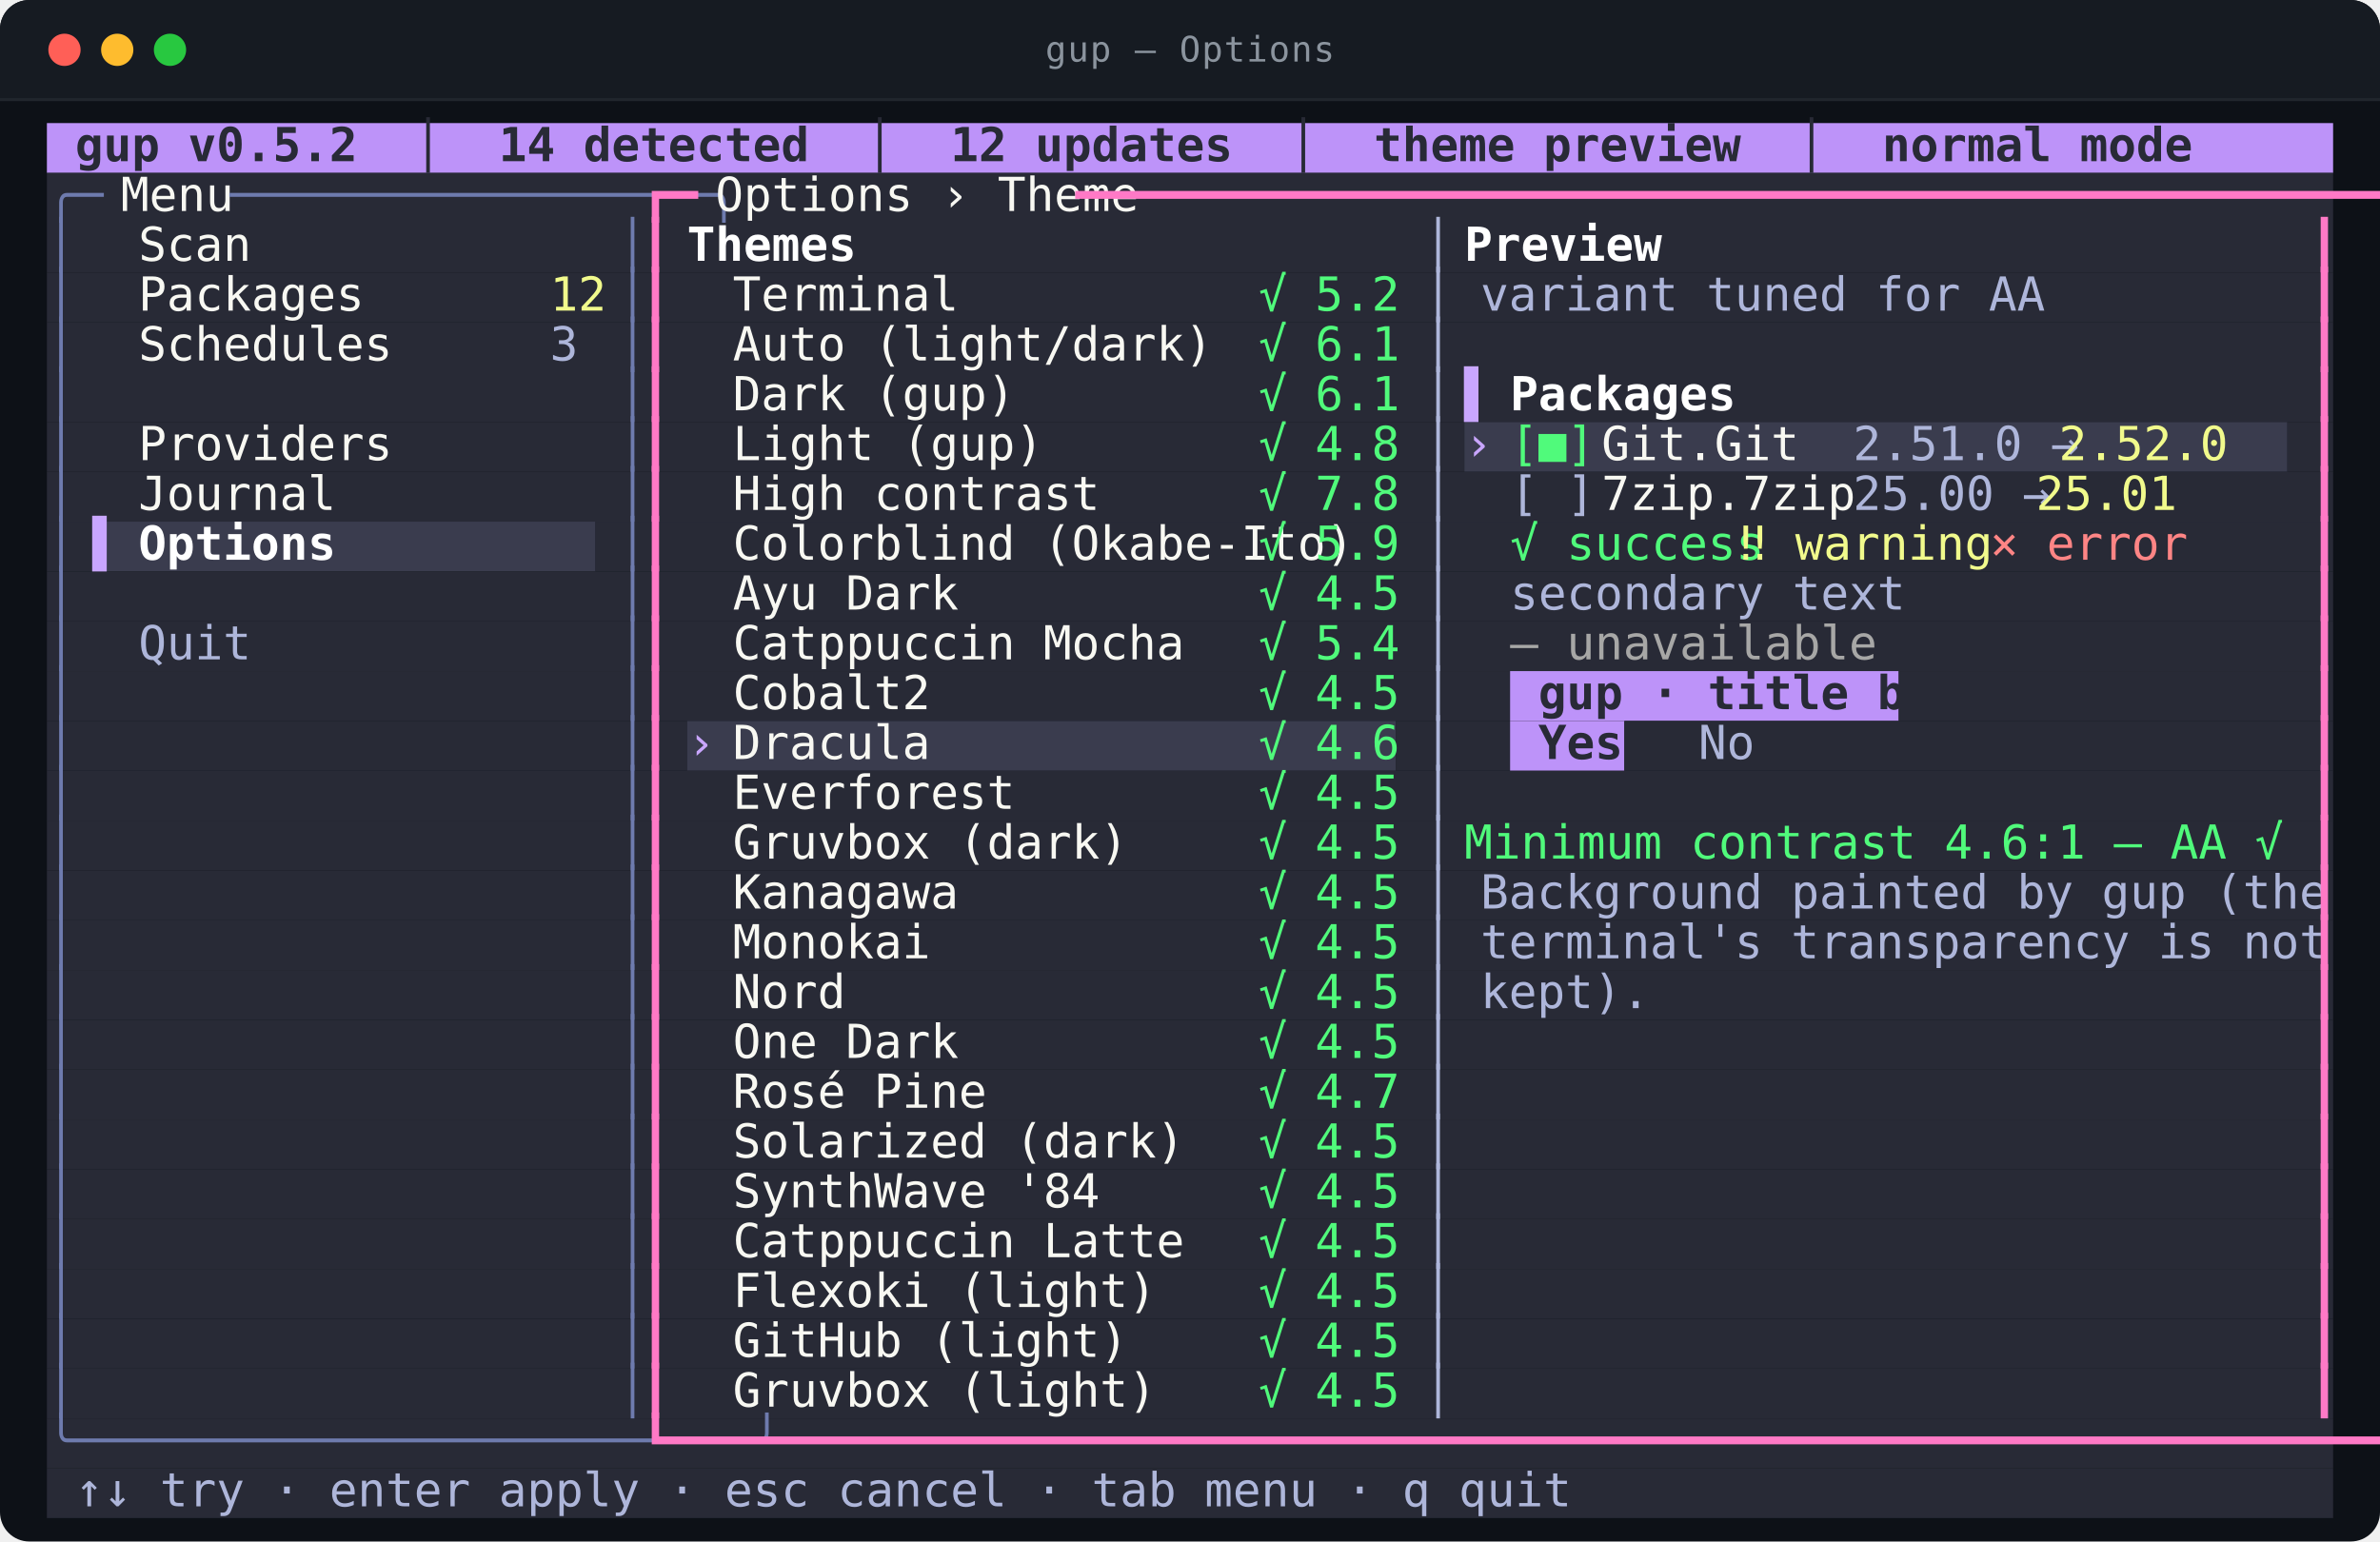
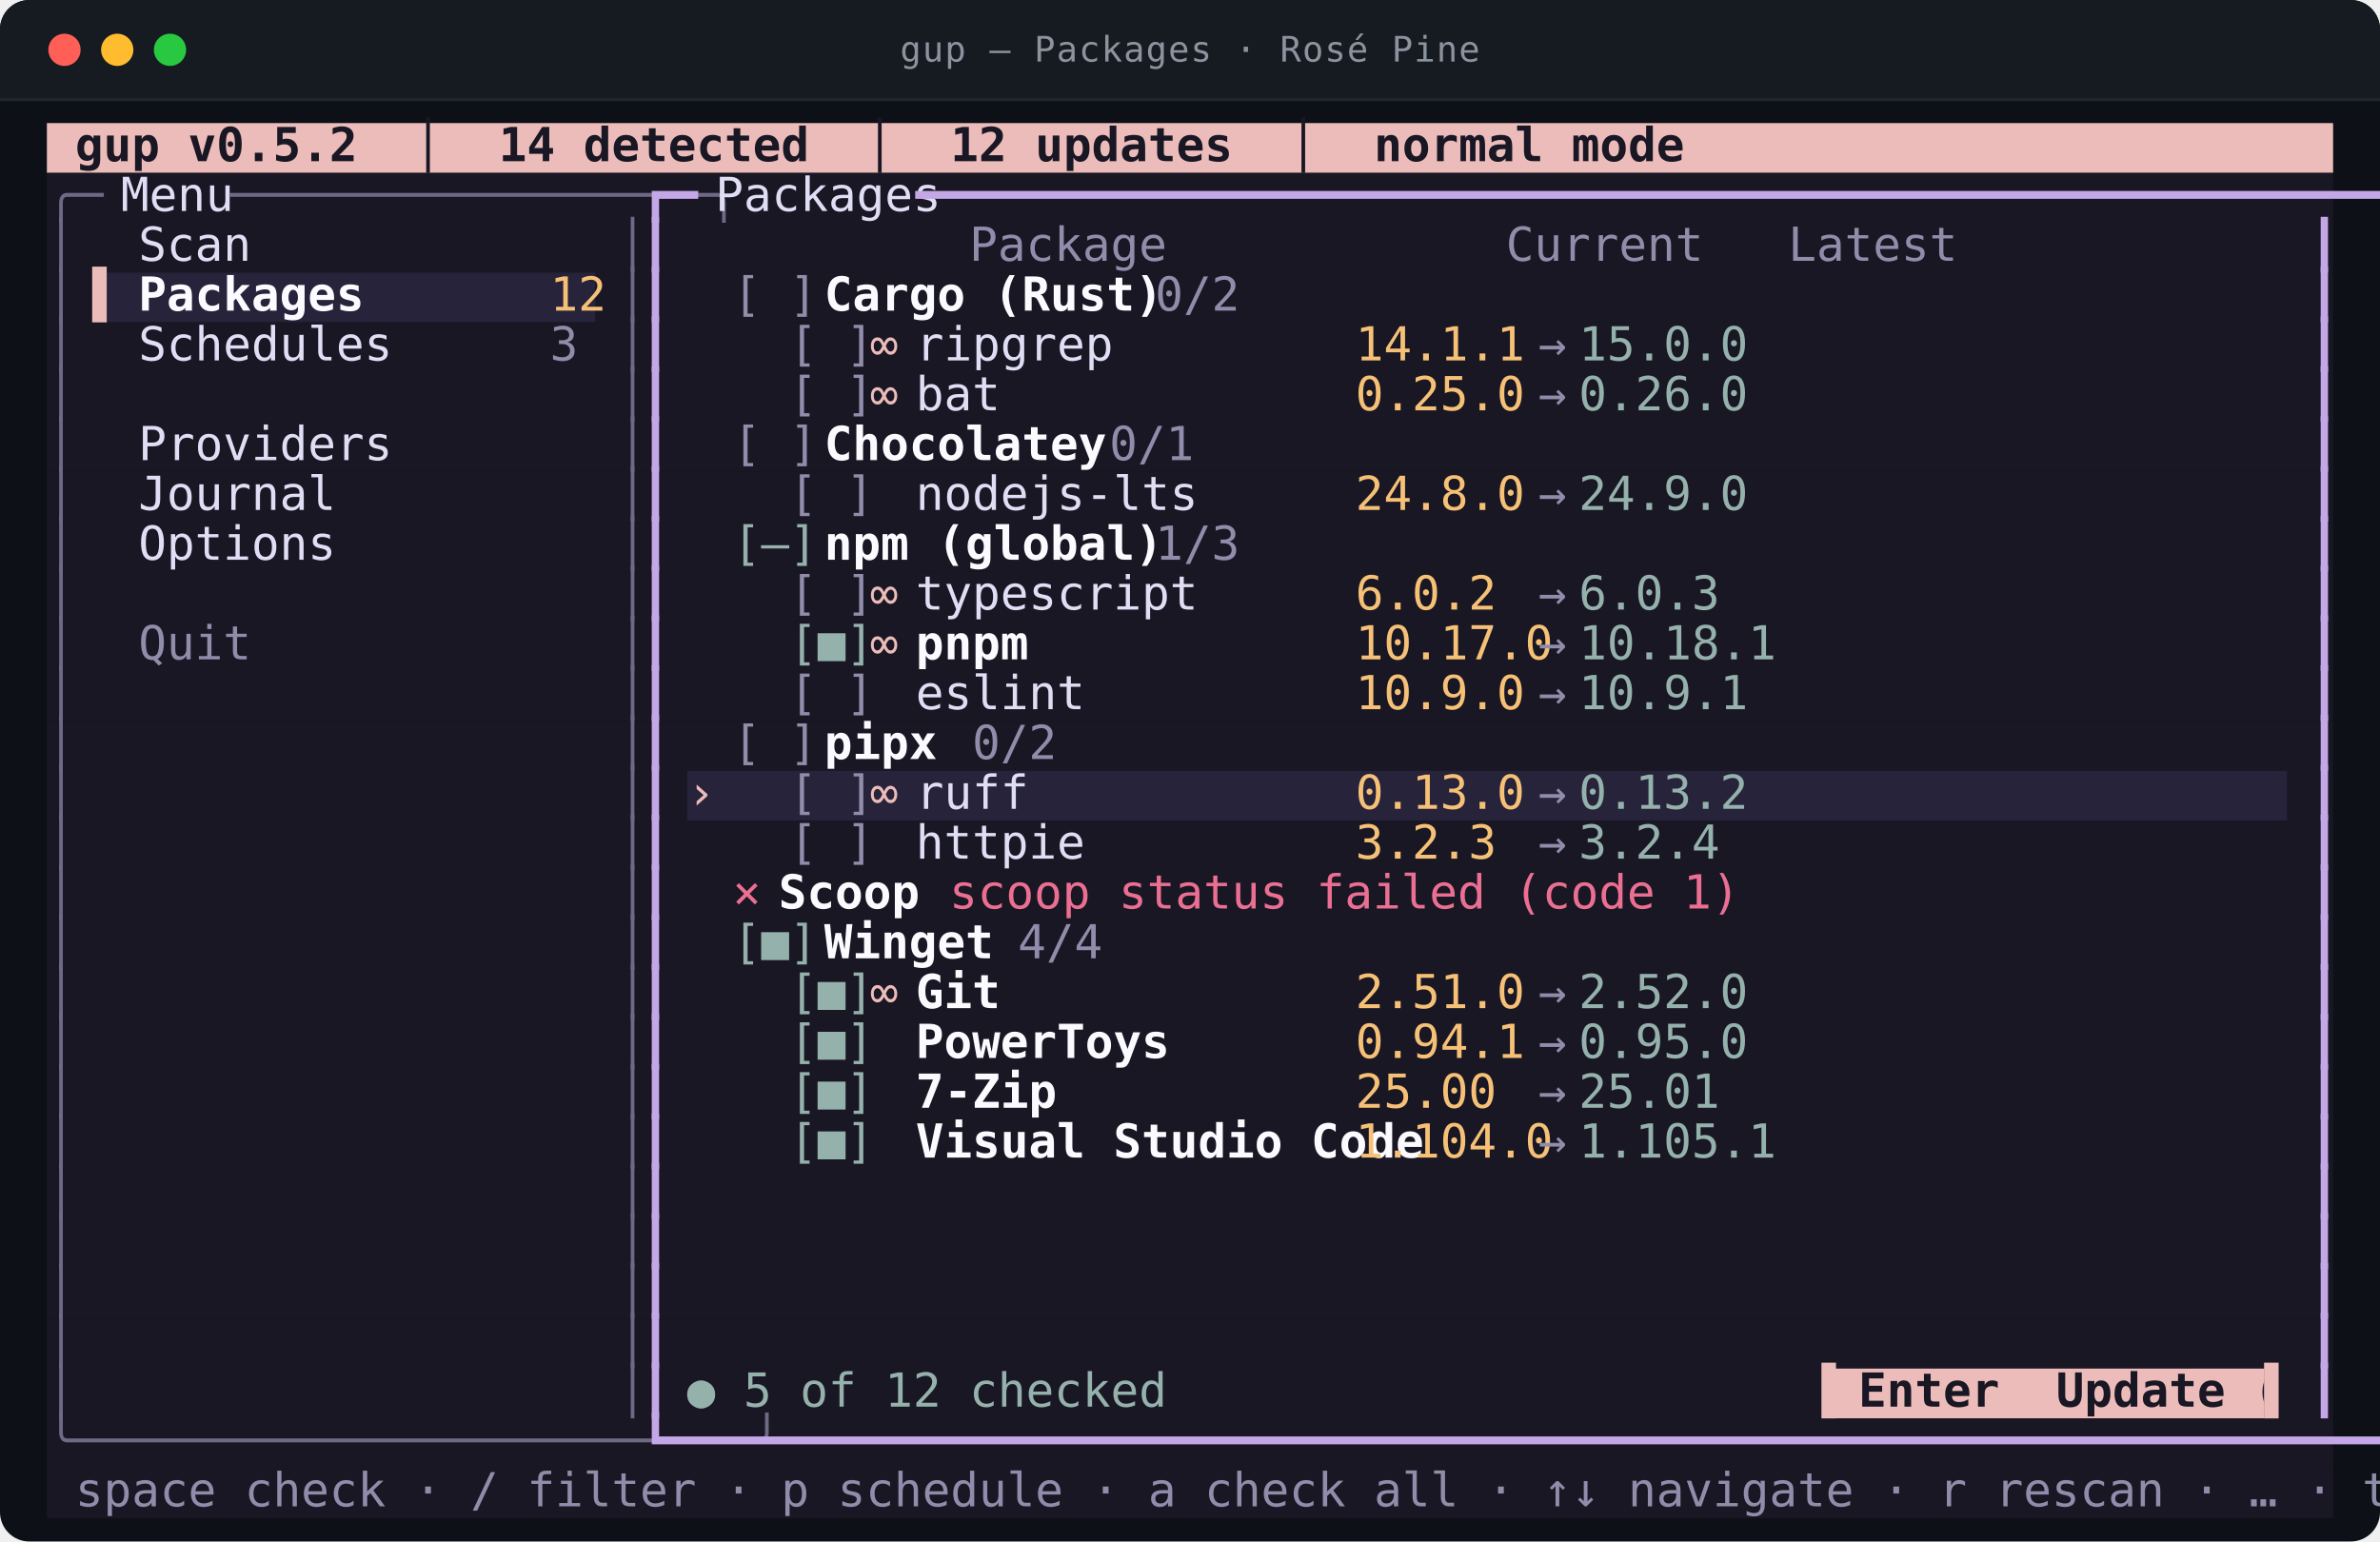
<svg xmlns="http://www.w3.org/2000/svg" viewBox="0 0 812.0 526.0" width="812.0" height="526.0" role="img" aria-labelledby="t d">
  <style>
text{font-family:ui-monospace,SFMono-Regular,"SF Mono",Menlo,Consolas,"DejaVu Sans Mono",monospace;font-size:16px}
.t{font-size:12px;letter-spacing:.4px;fill:#8b949e}
.b{font-weight:700}
.i{font-style:italic}
.u{text-decoration:underline}
.s{text-decoration:line-through}
.us{text-decoration:underline line-through}
.d{opacity:0.62}
- .c0{fill:#bd93f9}
- .c1{fill:#282a36}
- .c2{fill:#3a3c4e}
- .c3{fill:#6e7bae}
- .c4{fill:#f8f8f2}
- .c5{fill:#ff79c6}
- .c6{fill:#ffffff}
- .c7{fill:#aeb6da}
- .c8{fill:#f1fa8c}
- .c9{fill:#50fa7b}
- .c10{fill:#c9a6ff}
- .c11{fill:#ff8585}
- .c12{fill:#a7a7a6}
+ .c0{fill:#ebbcba}
+ .c1{fill:#191724}
+ .c2{fill:#26233a}
+ .c3{fill:#6e6a86}
+ .c4{fill:#e0def4}
+ .c5{fill:#c4a7e7}
+ .c6{fill:#908caa}
+ .c7{fill:#fbfbff}
+ .c8{fill:#f6c177}
+ .c9{fill:#95b1ac}
+ .c10{fill:#eb6f92}
</style>
  <rect y="0.0" width="812.0" height="526.0" rx="10.0" fill="#0d1117" />
  <rect y="0.0" width="812.0" height="34.0" rx="10.0" fill="#161b22" />
  <rect y="24.0" width="812.0" height="10.0" fill="#161b22" />
  <line x1="0.0" y1="34.0" x2="812.0" y2="34.0" stroke="#21262d" />
  <circle cx="22.0" cy="17.0" r="5.5" fill="#ff5f57" />
  <circle cx="40.0" cy="17.0" r="5.5" fill="#febc2e" />
  <circle cx="58.0" cy="17.0" r="5.5" fill="#28c840" />
-   <text class="t" x="406.0" y="21.0" text-anchor="middle">gup — Options</text>
+   <text class="t" x="406.0" y="21.0" text-anchor="middle">gup — Packages · Rosé Pine</text>
  <rect class="c0" x="16.0" y="42.0" width="780.0" height="17.0" />
  <rect class="c1" x="16.0" y="59.0" width="780.0" height="17.0" />
  <rect class="c1" x="16.0" y="76.0" width="780.0" height="17.0" />
-   <rect class="c1" x="16.0" y="93.0" width="780.0" height="17.0" />
+   <rect class="c1" x="16.0" y="93.0" width="15.6" height="17.0" />
+   <rect class="c2" x="31.6" y="93.0" width="171.6" height="17.0" />
+   <rect class="c1" x="203.2" y="93.0" width="592.8" height="17.0" />
  <rect class="c1" x="16.0" y="110.0" width="780.0" height="17.0" />
  <rect class="c1" x="16.0" y="127.0" width="780.0" height="17.0" />
-   <rect class="c1" x="16.0" y="144.0" width="483.6" height="17.0" />
-   <rect class="c2" x="499.6" y="144.0" width="280.8" height="17.0" />
-   <rect class="c1" x="780.4" y="144.0" width="15.6" height="17.0" />
+   <rect class="c1" x="16.0" y="144.0" width="780.0" height="17.0" />
  <rect class="c1" x="16.0" y="161.0" width="780.0" height="17.0" />
-   <rect class="c1" x="16.0" y="178.0" width="15.6" height="17.0" />
-   <rect class="c2" x="31.6" y="178.0" width="171.6" height="17.0" />
-   <rect class="c1" x="203.2" y="178.0" width="592.8" height="17.0" />
+   <rect class="c1" x="16.0" y="178.0" width="780.0" height="17.0" />
  <rect class="c1" x="16.0" y="195.0" width="780.0" height="17.0" />
  <rect class="c1" x="16.0" y="212.0" width="780.0" height="17.0" />
-   <rect class="c1" x="16.0" y="229.0" width="499.2" height="17.0" />
-   <rect class="c0" x="515.2" y="229.0" width="132.6" height="17.0" />
-   <rect class="c1" x="647.8" y="229.0" width="148.2" height="17.0" />
-   <rect class="c1" x="16.0" y="246.0" width="218.4" height="17.0" />
-   <rect class="c2" x="234.4" y="246.0" width="241.8" height="17.0" />
-   <rect class="c1" x="476.2" y="246.0" width="39.0" height="17.0" />
-   <rect class="c0" x="515.2" y="246.0" width="39.0" height="17.0" />
-   <rect class="c1" x="554.2" y="246.0" width="241.8" height="17.0" />
-   <rect class="c1" x="16.0" y="263.0" width="780.0" height="17.0" />
+   <rect class="c1" x="16.0" y="229.0" width="780.0" height="17.0" />
+   <rect class="c1" x="16.0" y="246.0" width="780.0" height="17.0" />
+   <rect class="c1" x="16.0" y="263.0" width="218.4" height="17.0" />
+   <rect class="c2" x="234.4" y="263.0" width="546.0" height="17.0" />
+   <rect class="c1" x="780.4" y="263.0" width="15.6" height="17.0" />
  <rect class="c1" x="16.0" y="280.0" width="780.0" height="17.0" />
  <rect class="c1" x="16.0" y="297.0" width="780.0" height="17.0" />
  <rect class="c1" x="16.0" y="314.0" width="780.0" height="17.0" />
  <rect class="c1" x="16.0" y="331.0" width="780.0" height="17.0" />
  <rect class="c1" x="16.0" y="348.0" width="780.0" height="17.0" />
  <rect class="c1" x="16.0" y="365.0" width="780.0" height="17.0" />
  <rect class="c1" x="16.0" y="382.0" width="780.0" height="17.0" />
  <rect class="c1" x="16.0" y="399.0" width="780.0" height="17.0" />
  <rect class="c1" x="16.0" y="416.0" width="780.0" height="17.0" />
  <rect class="c1" x="16.0" y="433.0" width="780.0" height="17.0" />
  <rect class="c1" x="16.0" y="450.0" width="780.0" height="17.0" />
-   <rect class="c1" x="16.0" y="467.0" width="780.0" height="17.0" />
+   <rect class="c1" x="16.0" y="467.0" width="608.4" height="17.0" />
+   <rect class="c0" x="624.4" y="467.0" width="148.2" height="17.0" />
+   <rect class="c1" x="772.6" y="467.0" width="23.4" height="17.0" />
  <rect class="c1" x="16.0" y="484.0" width="780.0" height="17.0" />
  <rect class="c1" x="16.0" y="501.0" width="780.0" height="17.0" />
-   <text class="c1 b" x="16.0" y="55.0" textLength="592.8" lengthAdjust="spacingAndGlyphs" xml:space="preserve"> gup v0.5.2  │  14 detected  │  12 updates  │  theme preview  │  normal mode</text>
+   <text class="c1 b" x="16.0" y="55.0" textLength="452.4" lengthAdjust="spacingAndGlyphs" xml:space="preserve"> gup v0.5.2  │  14 detected  │  12 updates  │  normal mode</text>
  <text class="c3" x="16.0" y="72.0" textLength="15.6" lengthAdjust="spacingAndGlyphs" xml:space="preserve">╭─</text>
  <text class="c4" x="31.6" y="72.0" textLength="46.8" lengthAdjust="spacingAndGlyphs" xml:space="preserve"> Menu </text>
  <text class="c3" x="78.4" y="72.0" textLength="140.4" lengthAdjust="spacingAndGlyphs" xml:space="preserve">─────────────────╮</text>
  <text class="c5" x="218.8" y="72.0" textLength="15.6" lengthAdjust="spacingAndGlyphs" xml:space="preserve">┏━</text>
-   <text class="c4" x="234.4" y="72.0" textLength="132.6" lengthAdjust="spacingAndGlyphs" xml:space="preserve"> Options › Theme </text>
-   <text class="c5" x="367.0" y="72.0" textLength="429.0" lengthAdjust="spacingAndGlyphs" xml:space="preserve">━━━━━━━━━━━━━━━━━━━━━━━━━━━━━━━━━━━━━━━━━━━━━━━━━━━━━━┓</text>
+   <text class="c4" x="234.4" y="72.0" textLength="78.0" lengthAdjust="spacingAndGlyphs" xml:space="preserve"> Packages </text>
+   <text class="c5" x="312.4" y="72.0" textLength="483.6" lengthAdjust="spacingAndGlyphs" xml:space="preserve">━━━━━━━━━━━━━━━━━━━━━━━━━━━━━━━━━━━━━━━━━━━━━━━━━━━━━━━━━━━━━┓</text>
  <text class="c3" x="16.0" y="89.0" textLength="7.8" lengthAdjust="spacingAndGlyphs" xml:space="preserve">│</text>
  <text class="c4" x="47.2" y="89.0" textLength="140.4" lengthAdjust="spacingAndGlyphs" xml:space="preserve">Scan              </text>
  <text class="c3" x="211.0" y="89.0" textLength="7.8" lengthAdjust="spacingAndGlyphs" xml:space="preserve">│</text>
  <text class="c5" x="218.8" y="89.0" textLength="7.8" lengthAdjust="spacingAndGlyphs" xml:space="preserve">┃</text>
-   <text class="c6 b" x="234.4" y="89.0" textLength="46.8" lengthAdjust="spacingAndGlyphs" xml:space="preserve">Themes</text>
-   <text class="c7" x="476.2" y="89.0" textLength="23.4" lengthAdjust="spacingAndGlyphs" xml:space="preserve"> │ </text>
-   <text class="c6 b" x="499.6" y="89.0" textLength="54.6" lengthAdjust="spacingAndGlyphs" xml:space="preserve">Preview</text>
+   <text class="c6" x="234.4" y="89.0" textLength="366.6" lengthAdjust="spacingAndGlyphs" xml:space="preserve">          Package            Current   Latest  </text>
  <text class="c5" x="788.2" y="89.0" textLength="7.8" lengthAdjust="spacingAndGlyphs" xml:space="preserve">┃</text>
  <text class="c3" x="16.0" y="106.0" textLength="7.8" lengthAdjust="spacingAndGlyphs" xml:space="preserve">│</text>
-   <text class="c4" x="47.2" y="106.0" textLength="140.4" lengthAdjust="spacingAndGlyphs" xml:space="preserve">Packages          </text>
+   <text class="c0" x="31.6" y="106.0" textLength="15.6" lengthAdjust="spacingAndGlyphs" xml:space="preserve">▌ </text>
+   <text class="c7 b" x="47.2" y="106.0" textLength="140.4" lengthAdjust="spacingAndGlyphs" xml:space="preserve">Packages          </text>
  <text class="c8" x="187.6" y="106.0" textLength="15.6" lengthAdjust="spacingAndGlyphs" xml:space="preserve">12</text>
  <text class="c3" x="211.0" y="106.0" textLength="7.8" lengthAdjust="spacingAndGlyphs" xml:space="preserve">│</text>
  <text class="c5" x="218.8" y="106.0" textLength="7.8" lengthAdjust="spacingAndGlyphs" xml:space="preserve">┃</text>
-   <text class="c4" x="250.0" y="106.0" textLength="179.4" lengthAdjust="spacingAndGlyphs" xml:space="preserve">Terminal               </text>
-   <text class="c9" x="429.4" y="106.0" textLength="39.0" lengthAdjust="spacingAndGlyphs" xml:space="preserve">√ 5.2</text>
-   <text class="c7" x="476.2" y="106.0" textLength="179.4" lengthAdjust="spacingAndGlyphs" xml:space="preserve"> │ variant tuned for AA</text>
+   <text class="c6" x="250.0" y="106.0" textLength="31.2" lengthAdjust="spacingAndGlyphs" xml:space="preserve">[ ] </text>
+   <text class="c7 b" x="281.2" y="106.0" textLength="93.6" lengthAdjust="spacingAndGlyphs" xml:space="preserve">Cargo (Rust)</text>
+   <text class="c6" x="374.8" y="106.0" textLength="39.0" lengthAdjust="spacingAndGlyphs" xml:space="preserve">  0/2</text>
  <text class="c5" x="788.2" y="106.0" textLength="7.8" lengthAdjust="spacingAndGlyphs" xml:space="preserve">┃</text>
  <text class="c3" x="16.0" y="123.0" textLength="7.8" lengthAdjust="spacingAndGlyphs" xml:space="preserve">│</text>
  <text class="c4" x="47.2" y="123.0" textLength="140.4" lengthAdjust="spacingAndGlyphs" xml:space="preserve">Schedules         </text>
-   <text class="c7" x="187.6" y="123.0" textLength="7.8" lengthAdjust="spacingAndGlyphs" xml:space="preserve">3</text>
+   <text class="c6" x="187.6" y="123.0" textLength="7.8" lengthAdjust="spacingAndGlyphs" xml:space="preserve">3</text>
  <text class="c3" x="211.0" y="123.0" textLength="7.8" lengthAdjust="spacingAndGlyphs" xml:space="preserve">│</text>
  <text class="c5" x="218.8" y="123.0" textLength="7.8" lengthAdjust="spacingAndGlyphs" xml:space="preserve">┃</text>
-   <text class="c4" x="250.0" y="123.0" textLength="179.4" lengthAdjust="spacingAndGlyphs" xml:space="preserve">Auto (light/dark)      </text>
-   <text class="c9" x="429.4" y="123.0" textLength="39.0" lengthAdjust="spacingAndGlyphs" xml:space="preserve">√ 6.1</text>
-   <text class="c7" x="476.2" y="123.0" textLength="23.4" lengthAdjust="spacingAndGlyphs" xml:space="preserve"> │ </text>
+   <text class="c6" x="250.0" y="123.0" textLength="46.8" lengthAdjust="spacingAndGlyphs" xml:space="preserve">  [ ] </text>
+   <text class="c0" x="296.8" y="123.0" textLength="15.6" lengthAdjust="spacingAndGlyphs" xml:space="preserve">∞ </text>
+   <text class="c4" x="312.4" y="123.0" textLength="140.4" lengthAdjust="spacingAndGlyphs" xml:space="preserve">ripgrep           </text>
+   <text class="c8" x="452.8" y="123.0" textLength="62.4" lengthAdjust="spacingAndGlyphs" xml:space="preserve"> 14.1.1 </text>
+   <text class="c6" x="515.2" y="123.0" textLength="23.4" lengthAdjust="spacingAndGlyphs" xml:space="preserve"> → </text>
+   <text class="c9" x="538.6" y="123.0" textLength="54.6" lengthAdjust="spacingAndGlyphs" xml:space="preserve">15.0.0 </text>
  <text class="c5" x="788.2" y="123.0" textLength="7.8" lengthAdjust="spacingAndGlyphs" xml:space="preserve">┃</text>
  <text class="c3" x="16.0" y="140.0" textLength="7.8" lengthAdjust="spacingAndGlyphs" xml:space="preserve">│</text>
  <text class="c3" x="211.0" y="140.0" textLength="7.8" lengthAdjust="spacingAndGlyphs" xml:space="preserve">│</text>
  <text class="c5" x="218.8" y="140.0" textLength="7.8" lengthAdjust="spacingAndGlyphs" xml:space="preserve">┃</text>
-   <text class="c4" x="250.0" y="140.0" textLength="179.4" lengthAdjust="spacingAndGlyphs" xml:space="preserve">Dark (gup)             </text>
-   <text class="c9" x="429.4" y="140.0" textLength="39.0" lengthAdjust="spacingAndGlyphs" xml:space="preserve">√ 6.1</text>
-   <text class="c7" x="476.2" y="140.0" textLength="23.4" lengthAdjust="spacingAndGlyphs" xml:space="preserve"> │ </text>
-   <text class="c10" x="499.6" y="140.0" textLength="15.6" lengthAdjust="spacingAndGlyphs" xml:space="preserve">▌ </text>
-   <text class="c6 b" x="515.2" y="140.0" textLength="62.4" lengthAdjust="spacingAndGlyphs" xml:space="preserve">Packages</text>
+   <text class="c6" x="250.0" y="140.0" textLength="46.8" lengthAdjust="spacingAndGlyphs" xml:space="preserve">  [ ] </text>
+   <text class="c0" x="296.8" y="140.0" textLength="15.6" lengthAdjust="spacingAndGlyphs" xml:space="preserve">∞ </text>
+   <text class="c4" x="312.4" y="140.0" textLength="140.4" lengthAdjust="spacingAndGlyphs" xml:space="preserve">bat               </text>
+   <text class="c8" x="452.8" y="140.0" textLength="62.4" lengthAdjust="spacingAndGlyphs" xml:space="preserve"> 0.25.0 </text>
+   <text class="c6" x="515.2" y="140.0" textLength="23.4" lengthAdjust="spacingAndGlyphs" xml:space="preserve"> → </text>
+   <text class="c9" x="538.6" y="140.0" textLength="54.6" lengthAdjust="spacingAndGlyphs" xml:space="preserve">0.26.0 </text>
  <text class="c5" x="788.2" y="140.0" textLength="7.8" lengthAdjust="spacingAndGlyphs" xml:space="preserve">┃</text>
  <text class="c3" x="16.0" y="157.0" textLength="7.8" lengthAdjust="spacingAndGlyphs" xml:space="preserve">│</text>
  <text class="c4" x="47.2" y="157.0" textLength="140.4" lengthAdjust="spacingAndGlyphs" xml:space="preserve">Providers         </text>
  <text class="c3" x="211.0" y="157.0" textLength="7.8" lengthAdjust="spacingAndGlyphs" xml:space="preserve">│</text>
  <text class="c5" x="218.8" y="157.0" textLength="7.8" lengthAdjust="spacingAndGlyphs" xml:space="preserve">┃</text>
-   <text class="c4" x="250.0" y="157.0" textLength="179.4" lengthAdjust="spacingAndGlyphs" xml:space="preserve">Light (gup)            </text>
-   <text class="c9" x="429.4" y="157.0" textLength="39.0" lengthAdjust="spacingAndGlyphs" xml:space="preserve">√ 4.8</text>
-   <text class="c7" x="476.2" y="157.0" textLength="23.4" lengthAdjust="spacingAndGlyphs" xml:space="preserve"> │ </text>
-   <text class="c10" x="499.6" y="157.0" textLength="15.6" lengthAdjust="spacingAndGlyphs" xml:space="preserve">› </text>
-   <text class="c9" x="515.2" y="157.0" textLength="31.2" lengthAdjust="spacingAndGlyphs" xml:space="preserve">[■] </text>
-   <text class="c4" x="546.4" y="157.0" textLength="85.8" lengthAdjust="spacingAndGlyphs" xml:space="preserve">Git.Git    </text>
-   <text class="c7" x="632.2" y="157.0" textLength="70.2" lengthAdjust="spacingAndGlyphs" xml:space="preserve">2.51.0 → </text>
-   <text class="c8" x="702.4" y="157.0" textLength="46.8" lengthAdjust="spacingAndGlyphs" xml:space="preserve">2.52.0</text>
+   <text class="c6" x="250.0" y="157.0" textLength="31.2" lengthAdjust="spacingAndGlyphs" xml:space="preserve">[ ] </text>
+   <text class="c7 b" x="281.2" y="157.0" textLength="78.0" lengthAdjust="spacingAndGlyphs" xml:space="preserve">Chocolatey</text>
+   <text class="c6" x="359.2" y="157.0" textLength="39.0" lengthAdjust="spacingAndGlyphs" xml:space="preserve">  0/1</text>
  <text class="c5" x="788.2" y="157.0" textLength="7.8" lengthAdjust="spacingAndGlyphs" xml:space="preserve">┃</text>
  <text class="c3" x="16.0" y="174.0" textLength="7.8" lengthAdjust="spacingAndGlyphs" xml:space="preserve">│</text>
  <text class="c4" x="47.2" y="174.0" textLength="140.4" lengthAdjust="spacingAndGlyphs" xml:space="preserve">Journal           </text>
  <text class="c3" x="211.0" y="174.0" textLength="7.8" lengthAdjust="spacingAndGlyphs" xml:space="preserve">│</text>
  <text class="c5" x="218.8" y="174.0" textLength="7.8" lengthAdjust="spacingAndGlyphs" xml:space="preserve">┃</text>
-   <text class="c4" x="250.0" y="174.0" textLength="179.4" lengthAdjust="spacingAndGlyphs" xml:space="preserve">High contrast          </text>
-   <text class="c9" x="429.4" y="174.0" textLength="39.0" lengthAdjust="spacingAndGlyphs" xml:space="preserve">√ 7.8</text>
-   <text class="c7" x="476.2" y="174.0" textLength="23.4" lengthAdjust="spacingAndGlyphs" xml:space="preserve"> │ </text>
-   <text class="c7" x="515.2" y="174.0" textLength="31.2" lengthAdjust="spacingAndGlyphs" xml:space="preserve">[ ] </text>
-   <text class="c4" x="546.4" y="174.0" textLength="85.8" lengthAdjust="spacingAndGlyphs" xml:space="preserve">7zip.7zip  </text>
-   <text class="c7" x="632.2" y="174.0" textLength="62.4" lengthAdjust="spacingAndGlyphs" xml:space="preserve">25.00 → </text>
-   <text class="c8" x="694.6" y="174.0" textLength="39.0" lengthAdjust="spacingAndGlyphs" xml:space="preserve">25.01</text>
+   <text class="c6" x="250.0" y="174.0" textLength="46.8" lengthAdjust="spacingAndGlyphs" xml:space="preserve">  [ ] </text>
+   <text class="c4" x="312.4" y="174.0" textLength="140.4" lengthAdjust="spacingAndGlyphs" xml:space="preserve">nodejs-lts        </text>
+   <text class="c8" x="452.8" y="174.0" textLength="62.4" lengthAdjust="spacingAndGlyphs" xml:space="preserve"> 24.8.0 </text>
+   <text class="c6" x="515.2" y="174.0" textLength="23.4" lengthAdjust="spacingAndGlyphs" xml:space="preserve"> → </text>
+   <text class="c9" x="538.6" y="174.0" textLength="54.6" lengthAdjust="spacingAndGlyphs" xml:space="preserve">24.9.0 </text>
  <text class="c5" x="788.2" y="174.0" textLength="7.8" lengthAdjust="spacingAndGlyphs" xml:space="preserve">┃</text>
  <text class="c3" x="16.0" y="191.0" textLength="7.8" lengthAdjust="spacingAndGlyphs" xml:space="preserve">│</text>
-   <text class="c10" x="31.6" y="191.0" textLength="15.6" lengthAdjust="spacingAndGlyphs" xml:space="preserve">▌ </text>
-   <text class="c6 b" x="47.2" y="191.0" textLength="140.4" lengthAdjust="spacingAndGlyphs" xml:space="preserve">Options           </text>
+   <text class="c4" x="47.2" y="191.0" textLength="140.4" lengthAdjust="spacingAndGlyphs" xml:space="preserve">Options           </text>
  <text class="c3" x="211.0" y="191.0" textLength="7.8" lengthAdjust="spacingAndGlyphs" xml:space="preserve">│</text>
  <text class="c5" x="218.8" y="191.0" textLength="7.8" lengthAdjust="spacingAndGlyphs" xml:space="preserve">┃</text>
-   <text class="c4" x="250.0" y="191.0" textLength="179.4" lengthAdjust="spacingAndGlyphs" xml:space="preserve">Colorblind (Okabe-Ito) </text>
-   <text class="c9" x="429.4" y="191.0" textLength="39.0" lengthAdjust="spacingAndGlyphs" xml:space="preserve">√ 5.9</text>
-   <text class="c7" x="476.2" y="191.0" textLength="23.4" lengthAdjust="spacingAndGlyphs" xml:space="preserve"> │ </text>
-   <text class="c9" x="515.2" y="191.0" textLength="70.2" lengthAdjust="spacingAndGlyphs" xml:space="preserve">√ success</text>
-   <text class="c8" x="593.2" y="191.0" textLength="78.0" lengthAdjust="spacingAndGlyphs" xml:space="preserve">‼ warning</text>
-   <text class="c11" x="679.0" y="191.0" textLength="54.6" lengthAdjust="spacingAndGlyphs" xml:space="preserve">× error</text>
+   <text class="c9" x="250.0" y="191.0" textLength="31.2" lengthAdjust="spacingAndGlyphs" xml:space="preserve">[–] </text>
+   <text class="c7 b" x="281.2" y="191.0" textLength="93.6" lengthAdjust="spacingAndGlyphs" xml:space="preserve">npm (global)</text>
+   <text class="c6" x="374.8" y="191.0" textLength="39.0" lengthAdjust="spacingAndGlyphs" xml:space="preserve">  1/3</text>
  <text class="c5" x="788.2" y="191.0" textLength="7.8" lengthAdjust="spacingAndGlyphs" xml:space="preserve">┃</text>
  <text class="c3" x="16.0" y="208.0" textLength="7.8" lengthAdjust="spacingAndGlyphs" xml:space="preserve">│</text>
  <text class="c3" x="211.0" y="208.0" textLength="7.8" lengthAdjust="spacingAndGlyphs" xml:space="preserve">│</text>
  <text class="c5" x="218.8" y="208.0" textLength="7.8" lengthAdjust="spacingAndGlyphs" xml:space="preserve">┃</text>
-   <text class="c4" x="250.0" y="208.0" textLength="179.4" lengthAdjust="spacingAndGlyphs" xml:space="preserve">Ayu Dark               </text>
-   <text class="c9" x="429.4" y="208.0" textLength="39.0" lengthAdjust="spacingAndGlyphs" xml:space="preserve">√ 4.5</text>
-   <text class="c7" x="476.2" y="208.0" textLength="23.4" lengthAdjust="spacingAndGlyphs" xml:space="preserve"> │ </text>
-   <text class="c7" x="515.2" y="208.0" textLength="109.2" lengthAdjust="spacingAndGlyphs" xml:space="preserve">secondary text</text>
+   <text class="c6" x="250.0" y="208.0" textLength="46.8" lengthAdjust="spacingAndGlyphs" xml:space="preserve">  [ ] </text>
+   <text class="c0" x="296.8" y="208.0" textLength="15.6" lengthAdjust="spacingAndGlyphs" xml:space="preserve">∞ </text>
+   <text class="c4" x="312.4" y="208.0" textLength="140.4" lengthAdjust="spacingAndGlyphs" xml:space="preserve">typescript        </text>
+   <text class="c8" x="452.8" y="208.0" textLength="62.4" lengthAdjust="spacingAndGlyphs" xml:space="preserve"> 6.0.2  </text>
+   <text class="c6" x="515.2" y="208.0" textLength="23.4" lengthAdjust="spacingAndGlyphs" xml:space="preserve"> → </text>
+   <text class="c9" x="538.6" y="208.0" textLength="54.6" lengthAdjust="spacingAndGlyphs" xml:space="preserve">6.0.3  </text>
  <text class="c5" x="788.2" y="208.0" textLength="7.8" lengthAdjust="spacingAndGlyphs" xml:space="preserve">┃</text>
  <text class="c3" x="16.0" y="225.0" textLength="7.8" lengthAdjust="spacingAndGlyphs" xml:space="preserve">│</text>
-   <text class="c7" x="47.2" y="225.0" textLength="140.4" lengthAdjust="spacingAndGlyphs" xml:space="preserve">Quit              </text>
+   <text class="c6" x="47.2" y="225.0" textLength="140.4" lengthAdjust="spacingAndGlyphs" xml:space="preserve">Quit              </text>
  <text class="c3" x="211.0" y="225.0" textLength="7.8" lengthAdjust="spacingAndGlyphs" xml:space="preserve">│</text>
  <text class="c5" x="218.8" y="225.0" textLength="7.8" lengthAdjust="spacingAndGlyphs" xml:space="preserve">┃</text>
-   <text class="c4" x="250.0" y="225.0" textLength="179.4" lengthAdjust="spacingAndGlyphs" xml:space="preserve">Catppuccin Mocha       </text>
-   <text class="c9" x="429.4" y="225.0" textLength="39.0" lengthAdjust="spacingAndGlyphs" xml:space="preserve">√ 5.4</text>
-   <text class="c7" x="476.2" y="225.0" textLength="23.4" lengthAdjust="spacingAndGlyphs" xml:space="preserve"> │ </text>
-   <text class="c12" x="515.2" y="225.0" textLength="101.4" lengthAdjust="spacingAndGlyphs" xml:space="preserve">– unavailable</text>
+   <text class="c9" x="250.0" y="225.0" textLength="46.8" lengthAdjust="spacingAndGlyphs" xml:space="preserve">  [■] </text>
+   <text class="c0" x="296.8" y="225.0" textLength="15.6" lengthAdjust="spacingAndGlyphs" xml:space="preserve">∞ </text>
+   <text class="c7 b" x="312.4" y="225.0" textLength="140.4" lengthAdjust="spacingAndGlyphs" xml:space="preserve">pnpm              </text>
+   <text class="c8" x="452.8" y="225.0" textLength="62.4" lengthAdjust="spacingAndGlyphs" xml:space="preserve"> 10.17.0</text>
+   <text class="c6" x="515.2" y="225.0" textLength="23.4" lengthAdjust="spacingAndGlyphs" xml:space="preserve"> → </text>
+   <text class="c9" x="538.6" y="225.0" textLength="54.6" lengthAdjust="spacingAndGlyphs" xml:space="preserve">10.18.1</text>
  <text class="c5" x="788.2" y="225.0" textLength="7.8" lengthAdjust="spacingAndGlyphs" xml:space="preserve">┃</text>
  <text class="c3" x="16.0" y="242.0" textLength="7.8" lengthAdjust="spacingAndGlyphs" xml:space="preserve">│</text>
  <text class="c3" x="211.0" y="242.0" textLength="7.8" lengthAdjust="spacingAndGlyphs" xml:space="preserve">│</text>
  <text class="c5" x="218.8" y="242.0" textLength="7.8" lengthAdjust="spacingAndGlyphs" xml:space="preserve">┃</text>
-   <text class="c4" x="250.0" y="242.0" textLength="179.4" lengthAdjust="spacingAndGlyphs" xml:space="preserve">Cobalt2                </text>
-   <text class="c9" x="429.4" y="242.0" textLength="39.0" lengthAdjust="spacingAndGlyphs" xml:space="preserve">√ 4.5</text>
-   <text class="c7" x="476.2" y="242.0" textLength="23.4" lengthAdjust="spacingAndGlyphs" xml:space="preserve"> │ </text>
-   <text class="c1 b" x="515.2" y="242.0" textLength="132.6" lengthAdjust="spacingAndGlyphs" xml:space="preserve"> gup · title bar </text>
+   <text class="c6" x="250.0" y="242.0" textLength="46.8" lengthAdjust="spacingAndGlyphs" xml:space="preserve">  [ ] </text>
+   <text class="c4" x="312.4" y="242.0" textLength="140.4" lengthAdjust="spacingAndGlyphs" xml:space="preserve">eslint            </text>
+   <text class="c8" x="452.8" y="242.0" textLength="62.4" lengthAdjust="spacingAndGlyphs" xml:space="preserve"> 10.9.0 </text>
+   <text class="c6" x="515.2" y="242.0" textLength="23.4" lengthAdjust="spacingAndGlyphs" xml:space="preserve"> → </text>
+   <text class="c9" x="538.6" y="242.0" textLength="54.6" lengthAdjust="spacingAndGlyphs" xml:space="preserve">10.9.1 </text>
  <text class="c5" x="788.2" y="242.0" textLength="7.8" lengthAdjust="spacingAndGlyphs" xml:space="preserve">┃</text>
  <text class="c3" x="16.0" y="259.0" textLength="7.8" lengthAdjust="spacingAndGlyphs" xml:space="preserve">│</text>
  <text class="c3" x="211.0" y="259.0" textLength="7.8" lengthAdjust="spacingAndGlyphs" xml:space="preserve">│</text>
  <text class="c5" x="218.8" y="259.0" textLength="7.8" lengthAdjust="spacingAndGlyphs" xml:space="preserve">┃</text>
-   <text class="c10" x="234.4" y="259.0" textLength="15.6" lengthAdjust="spacingAndGlyphs" xml:space="preserve">› </text>
-   <text class="c4" x="250.0" y="259.0" textLength="179.4" lengthAdjust="spacingAndGlyphs" xml:space="preserve">Dracula                </text>
-   <text class="c9" x="429.4" y="259.0" textLength="39.0" lengthAdjust="spacingAndGlyphs" xml:space="preserve">√ 4.6</text>
-   <text class="c7" x="476.2" y="259.0" textLength="23.4" lengthAdjust="spacingAndGlyphs" xml:space="preserve"> │ </text>
-   <text class="c1 b" x="515.2" y="259.0" textLength="39.0" lengthAdjust="spacingAndGlyphs" xml:space="preserve"> Yes </text>
-   <text class="c7" x="569.8" y="259.0" textLength="31.2" lengthAdjust="spacingAndGlyphs" xml:space="preserve"> No </text>
+   <text class="c6" x="250.0" y="259.0" textLength="31.2" lengthAdjust="spacingAndGlyphs" xml:space="preserve">[ ] </text>
+   <text class="c7 b" x="281.2" y="259.0" textLength="31.2" lengthAdjust="spacingAndGlyphs" xml:space="preserve">pipx</text>
+   <text class="c6" x="312.4" y="259.0" textLength="39.0" lengthAdjust="spacingAndGlyphs" xml:space="preserve">  0/2</text>
  <text class="c5" x="788.2" y="259.0" textLength="7.8" lengthAdjust="spacingAndGlyphs" xml:space="preserve">┃</text>
  <text class="c3" x="16.0" y="276.0" textLength="7.8" lengthAdjust="spacingAndGlyphs" xml:space="preserve">│</text>
  <text class="c3" x="211.0" y="276.0" textLength="7.8" lengthAdjust="spacingAndGlyphs" xml:space="preserve">│</text>
  <text class="c5" x="218.8" y="276.0" textLength="7.8" lengthAdjust="spacingAndGlyphs" xml:space="preserve">┃</text>
-   <text class="c4" x="250.0" y="276.0" textLength="179.4" lengthAdjust="spacingAndGlyphs" xml:space="preserve">Everforest             </text>
-   <text class="c9" x="429.4" y="276.0" textLength="39.0" lengthAdjust="spacingAndGlyphs" xml:space="preserve">√ 4.5</text>
-   <text class="c7" x="476.2" y="276.0" textLength="23.4" lengthAdjust="spacingAndGlyphs" xml:space="preserve"> │ </text>
+   <text class="c0" x="234.4" y="276.0" textLength="15.6" lengthAdjust="spacingAndGlyphs" xml:space="preserve">› </text>
+   <text class="c6" x="250.0" y="276.0" textLength="46.8" lengthAdjust="spacingAndGlyphs" xml:space="preserve">  [ ] </text>
+   <text class="c0" x="296.8" y="276.0" textLength="15.6" lengthAdjust="spacingAndGlyphs" xml:space="preserve">∞ </text>
+   <text class="c4" x="312.4" y="276.0" textLength="140.4" lengthAdjust="spacingAndGlyphs" xml:space="preserve">ruff              </text>
+   <text class="c8" x="452.8" y="276.0" textLength="62.4" lengthAdjust="spacingAndGlyphs" xml:space="preserve"> 0.13.0 </text>
+   <text class="c6" x="515.2" y="276.0" textLength="23.4" lengthAdjust="spacingAndGlyphs" xml:space="preserve"> → </text>
+   <text class="c9" x="538.6" y="276.0" textLength="54.6" lengthAdjust="spacingAndGlyphs" xml:space="preserve">0.13.2 </text>
  <text class="c5" x="788.2" y="276.0" textLength="7.8" lengthAdjust="spacingAndGlyphs" xml:space="preserve">┃</text>
  <text class="c3" x="16.0" y="293.0" textLength="7.8" lengthAdjust="spacingAndGlyphs" xml:space="preserve">│</text>
  <text class="c3" x="211.0" y="293.0" textLength="7.8" lengthAdjust="spacingAndGlyphs" xml:space="preserve">│</text>
  <text class="c5" x="218.8" y="293.0" textLength="7.8" lengthAdjust="spacingAndGlyphs" xml:space="preserve">┃</text>
-   <text class="c4" x="250.0" y="293.0" textLength="179.4" lengthAdjust="spacingAndGlyphs" xml:space="preserve">Gruvbox (dark)         </text>
-   <text class="c9" x="429.4" y="293.0" textLength="39.0" lengthAdjust="spacingAndGlyphs" xml:space="preserve">√ 4.5</text>
-   <text class="c7" x="476.2" y="293.0" textLength="23.4" lengthAdjust="spacingAndGlyphs" xml:space="preserve"> │ </text>
-   <text class="c9" x="499.6" y="293.0" textLength="226.2" lengthAdjust="spacingAndGlyphs" xml:space="preserve">Minimum contrast 4.6:1 — AA √</text>
+   <text class="c6" x="250.0" y="293.0" textLength="46.8" lengthAdjust="spacingAndGlyphs" xml:space="preserve">  [ ] </text>
+   <text class="c4" x="312.4" y="293.0" textLength="140.4" lengthAdjust="spacingAndGlyphs" xml:space="preserve">httpie            </text>
+   <text class="c8" x="452.8" y="293.0" textLength="62.4" lengthAdjust="spacingAndGlyphs" xml:space="preserve"> 3.2.3  </text>
+   <text class="c6" x="515.2" y="293.0" textLength="23.4" lengthAdjust="spacingAndGlyphs" xml:space="preserve"> → </text>
+   <text class="c9" x="538.6" y="293.0" textLength="54.6" lengthAdjust="spacingAndGlyphs" xml:space="preserve">3.2.4  </text>
  <text class="c5" x="788.2" y="293.0" textLength="7.8" lengthAdjust="spacingAndGlyphs" xml:space="preserve">┃</text>
  <text class="c3" x="16.0" y="310.0" textLength="7.8" lengthAdjust="spacingAndGlyphs" xml:space="preserve">│</text>
  <text class="c3" x="211.0" y="310.0" textLength="7.8" lengthAdjust="spacingAndGlyphs" xml:space="preserve">│</text>
  <text class="c5" x="218.8" y="310.0" textLength="7.8" lengthAdjust="spacingAndGlyphs" xml:space="preserve">┃</text>
-   <text class="c4" x="250.0" y="310.0" textLength="179.4" lengthAdjust="spacingAndGlyphs" xml:space="preserve">Kanagawa               </text>
-   <text class="c9" x="429.4" y="310.0" textLength="39.0" lengthAdjust="spacingAndGlyphs" xml:space="preserve">√ 4.5</text>
-   <text class="c7" x="476.2" y="310.0" textLength="257.4" lengthAdjust="spacingAndGlyphs" xml:space="preserve"> │ Background painted by gup (the</text>
+   <text class="c10" x="250.0" y="310.0" textLength="15.6" lengthAdjust="spacingAndGlyphs" xml:space="preserve">× </text>
+   <text class="c7 b" x="265.6" y="310.0" textLength="39.0" lengthAdjust="spacingAndGlyphs" xml:space="preserve">Scoop</text>
+   <text class="c10" x="304.6" y="310.0" textLength="234.0" lengthAdjust="spacingAndGlyphs" xml:space="preserve">  scoop status failed (code 1)</text>
  <text class="c5" x="788.2" y="310.0" textLength="7.8" lengthAdjust="spacingAndGlyphs" xml:space="preserve">┃</text>
  <text class="c3" x="16.0" y="327.0" textLength="7.8" lengthAdjust="spacingAndGlyphs" xml:space="preserve">│</text>
  <text class="c3" x="211.0" y="327.0" textLength="7.8" lengthAdjust="spacingAndGlyphs" xml:space="preserve">│</text>
  <text class="c5" x="218.8" y="327.0" textLength="7.8" lengthAdjust="spacingAndGlyphs" xml:space="preserve">┃</text>
-   <text class="c4" x="250.0" y="327.0" textLength="179.4" lengthAdjust="spacingAndGlyphs" xml:space="preserve">Monokai                </text>
-   <text class="c9" x="429.4" y="327.0" textLength="39.0" lengthAdjust="spacingAndGlyphs" xml:space="preserve">√ 4.5</text>
-   <text class="c7" x="476.2" y="327.0" textLength="257.4" lengthAdjust="spacingAndGlyphs" xml:space="preserve"> │ terminal's transparency is not</text>
+   <text class="c9" x="250.0" y="327.0" textLength="31.2" lengthAdjust="spacingAndGlyphs" xml:space="preserve">[■] </text>
+   <text class="c7 b" x="281.2" y="327.0" textLength="46.8" lengthAdjust="spacingAndGlyphs" xml:space="preserve">Winget</text>
+   <text class="c6" x="328.0" y="327.0" textLength="39.0" lengthAdjust="spacingAndGlyphs" xml:space="preserve">  4/4</text>
  <text class="c5" x="788.2" y="327.0" textLength="7.8" lengthAdjust="spacingAndGlyphs" xml:space="preserve">┃</text>
  <text class="c3" x="16.0" y="344.0" textLength="7.8" lengthAdjust="spacingAndGlyphs" xml:space="preserve">│</text>
  <text class="c3" x="211.0" y="344.0" textLength="7.8" lengthAdjust="spacingAndGlyphs" xml:space="preserve">│</text>
  <text class="c5" x="218.8" y="344.0" textLength="7.8" lengthAdjust="spacingAndGlyphs" xml:space="preserve">┃</text>
-   <text class="c4" x="250.0" y="344.0" textLength="179.4" lengthAdjust="spacingAndGlyphs" xml:space="preserve">Nord                   </text>
-   <text class="c9" x="429.4" y="344.0" textLength="39.0" lengthAdjust="spacingAndGlyphs" xml:space="preserve">√ 4.5</text>
-   <text class="c7" x="476.2" y="344.0" textLength="70.2" lengthAdjust="spacingAndGlyphs" xml:space="preserve"> │ kept).</text>
+   <text class="c9" x="250.0" y="344.0" textLength="46.8" lengthAdjust="spacingAndGlyphs" xml:space="preserve">  [■] </text>
+   <text class="c0" x="296.8" y="344.0" textLength="15.6" lengthAdjust="spacingAndGlyphs" xml:space="preserve">∞ </text>
+   <text class="c7 b" x="312.4" y="344.0" textLength="140.4" lengthAdjust="spacingAndGlyphs" xml:space="preserve">Git               </text>
+   <text class="c8" x="452.8" y="344.0" textLength="62.4" lengthAdjust="spacingAndGlyphs" xml:space="preserve"> 2.51.0 </text>
+   <text class="c6" x="515.2" y="344.0" textLength="23.4" lengthAdjust="spacingAndGlyphs" xml:space="preserve"> → </text>
+   <text class="c9" x="538.6" y="344.0" textLength="54.6" lengthAdjust="spacingAndGlyphs" xml:space="preserve">2.52.0 </text>
  <text class="c5" x="788.2" y="344.0" textLength="7.8" lengthAdjust="spacingAndGlyphs" xml:space="preserve">┃</text>
  <text class="c3" x="16.0" y="361.0" textLength="7.8" lengthAdjust="spacingAndGlyphs" xml:space="preserve">│</text>
  <text class="c3" x="211.0" y="361.0" textLength="7.8" lengthAdjust="spacingAndGlyphs" xml:space="preserve">│</text>
  <text class="c5" x="218.8" y="361.0" textLength="7.8" lengthAdjust="spacingAndGlyphs" xml:space="preserve">┃</text>
-   <text class="c4" x="250.0" y="361.0" textLength="179.4" lengthAdjust="spacingAndGlyphs" xml:space="preserve">One Dark               </text>
-   <text class="c9" x="429.4" y="361.0" textLength="39.0" lengthAdjust="spacingAndGlyphs" xml:space="preserve">√ 4.5</text>
-   <text class="c7" x="476.2" y="361.0" textLength="23.4" lengthAdjust="spacingAndGlyphs" xml:space="preserve"> │ </text>
+   <text class="c9" x="250.0" y="361.0" textLength="46.8" lengthAdjust="spacingAndGlyphs" xml:space="preserve">  [■] </text>
+   <text class="c7 b" x="312.4" y="361.0" textLength="140.4" lengthAdjust="spacingAndGlyphs" xml:space="preserve">PowerToys         </text>
+   <text class="c8" x="452.8" y="361.0" textLength="62.4" lengthAdjust="spacingAndGlyphs" xml:space="preserve"> 0.94.1 </text>
+   <text class="c6" x="515.2" y="361.0" textLength="23.4" lengthAdjust="spacingAndGlyphs" xml:space="preserve"> → </text>
+   <text class="c9" x="538.6" y="361.0" textLength="54.6" lengthAdjust="spacingAndGlyphs" xml:space="preserve">0.95.0 </text>
  <text class="c5" x="788.2" y="361.0" textLength="7.8" lengthAdjust="spacingAndGlyphs" xml:space="preserve">┃</text>
  <text class="c3" x="16.0" y="378.0" textLength="7.8" lengthAdjust="spacingAndGlyphs" xml:space="preserve">│</text>
  <text class="c3" x="211.0" y="378.0" textLength="7.8" lengthAdjust="spacingAndGlyphs" xml:space="preserve">│</text>
  <text class="c5" x="218.8" y="378.0" textLength="7.8" lengthAdjust="spacingAndGlyphs" xml:space="preserve">┃</text>
-   <text class="c4" x="250.0" y="378.0" textLength="179.4" lengthAdjust="spacingAndGlyphs" xml:space="preserve">Rosé Pine              </text>
-   <text class="c9" x="429.4" y="378.0" textLength="39.0" lengthAdjust="spacingAndGlyphs" xml:space="preserve">√ 4.7</text>
-   <text class="c7" x="476.2" y="378.0" textLength="23.4" lengthAdjust="spacingAndGlyphs" xml:space="preserve"> │ </text>
+   <text class="c9" x="250.0" y="378.0" textLength="46.8" lengthAdjust="spacingAndGlyphs" xml:space="preserve">  [■] </text>
+   <text class="c7 b" x="312.4" y="378.0" textLength="140.4" lengthAdjust="spacingAndGlyphs" xml:space="preserve">7-Zip             </text>
+   <text class="c8" x="452.8" y="378.0" textLength="62.4" lengthAdjust="spacingAndGlyphs" xml:space="preserve"> 25.00  </text>
+   <text class="c6" x="515.2" y="378.0" textLength="23.4" lengthAdjust="spacingAndGlyphs" xml:space="preserve"> → </text>
+   <text class="c9" x="538.6" y="378.0" textLength="54.6" lengthAdjust="spacingAndGlyphs" xml:space="preserve">25.01  </text>
  <text class="c5" x="788.2" y="378.0" textLength="7.8" lengthAdjust="spacingAndGlyphs" xml:space="preserve">┃</text>
  <text class="c3" x="16.0" y="395.0" textLength="7.8" lengthAdjust="spacingAndGlyphs" xml:space="preserve">│</text>
  <text class="c3" x="211.0" y="395.0" textLength="7.8" lengthAdjust="spacingAndGlyphs" xml:space="preserve">│</text>
  <text class="c5" x="218.8" y="395.0" textLength="7.8" lengthAdjust="spacingAndGlyphs" xml:space="preserve">┃</text>
-   <text class="c4" x="250.0" y="395.0" textLength="179.4" lengthAdjust="spacingAndGlyphs" xml:space="preserve">Solarized (dark)       </text>
-   <text class="c9" x="429.4" y="395.0" textLength="39.0" lengthAdjust="spacingAndGlyphs" xml:space="preserve">√ 4.5</text>
-   <text class="c7" x="476.2" y="395.0" textLength="23.4" lengthAdjust="spacingAndGlyphs" xml:space="preserve"> │ </text>
+   <text class="c9" x="250.0" y="395.0" textLength="46.8" lengthAdjust="spacingAndGlyphs" xml:space="preserve">  [■] </text>
+   <text class="c7 b" x="312.4" y="395.0" textLength="140.4" lengthAdjust="spacingAndGlyphs" xml:space="preserve">Visual Studio Code</text>
+   <text class="c8" x="452.8" y="395.0" textLength="62.4" lengthAdjust="spacingAndGlyphs" xml:space="preserve"> 1.104.0</text>
+   <text class="c6" x="515.2" y="395.0" textLength="23.4" lengthAdjust="spacingAndGlyphs" xml:space="preserve"> → </text>
+   <text class="c9" x="538.6" y="395.0" textLength="54.6" lengthAdjust="spacingAndGlyphs" xml:space="preserve">1.105.1</text>
  <text class="c5" x="788.2" y="395.0" textLength="7.8" lengthAdjust="spacingAndGlyphs" xml:space="preserve">┃</text>
  <text class="c3" x="16.0" y="412.0" textLength="7.8" lengthAdjust="spacingAndGlyphs" xml:space="preserve">│</text>
  <text class="c3" x="211.0" y="412.0" textLength="7.8" lengthAdjust="spacingAndGlyphs" xml:space="preserve">│</text>
  <text class="c5" x="218.8" y="412.0" textLength="7.8" lengthAdjust="spacingAndGlyphs" xml:space="preserve">┃</text>
-   <text class="c4" x="250.0" y="412.0" textLength="179.4" lengthAdjust="spacingAndGlyphs" xml:space="preserve">SynthWave '84          </text>
-   <text class="c9" x="429.4" y="412.0" textLength="39.0" lengthAdjust="spacingAndGlyphs" xml:space="preserve">√ 4.5</text>
-   <text class="c7" x="476.2" y="412.0" textLength="23.4" lengthAdjust="spacingAndGlyphs" xml:space="preserve"> │ </text>
  <text class="c5" x="788.2" y="412.0" textLength="7.8" lengthAdjust="spacingAndGlyphs" xml:space="preserve">┃</text>
  <text class="c3" x="16.0" y="429.0" textLength="7.8" lengthAdjust="spacingAndGlyphs" xml:space="preserve">│</text>
  <text class="c3" x="211.0" y="429.0" textLength="7.8" lengthAdjust="spacingAndGlyphs" xml:space="preserve">│</text>
  <text class="c5" x="218.8" y="429.0" textLength="7.8" lengthAdjust="spacingAndGlyphs" xml:space="preserve">┃</text>
-   <text class="c4" x="250.0" y="429.0" textLength="179.4" lengthAdjust="spacingAndGlyphs" xml:space="preserve">Catppuccin Latte       </text>
-   <text class="c9" x="429.4" y="429.0" textLength="39.0" lengthAdjust="spacingAndGlyphs" xml:space="preserve">√ 4.5</text>
-   <text class="c7" x="476.2" y="429.0" textLength="23.4" lengthAdjust="spacingAndGlyphs" xml:space="preserve"> │ </text>
  <text class="c5" x="788.2" y="429.0" textLength="7.8" lengthAdjust="spacingAndGlyphs" xml:space="preserve">┃</text>
  <text class="c3" x="16.0" y="446.0" textLength="7.8" lengthAdjust="spacingAndGlyphs" xml:space="preserve">│</text>
  <text class="c3" x="211.0" y="446.0" textLength="7.8" lengthAdjust="spacingAndGlyphs" xml:space="preserve">│</text>
  <text class="c5" x="218.8" y="446.0" textLength="7.8" lengthAdjust="spacingAndGlyphs" xml:space="preserve">┃</text>
-   <text class="c4" x="250.0" y="446.0" textLength="179.4" lengthAdjust="spacingAndGlyphs" xml:space="preserve">Flexoki (light)        </text>
-   <text class="c9" x="429.4" y="446.0" textLength="39.0" lengthAdjust="spacingAndGlyphs" xml:space="preserve">√ 4.5</text>
-   <text class="c7" x="476.2" y="446.0" textLength="23.4" lengthAdjust="spacingAndGlyphs" xml:space="preserve"> │ </text>
  <text class="c5" x="788.2" y="446.0" textLength="7.8" lengthAdjust="spacingAndGlyphs" xml:space="preserve">┃</text>
  <text class="c3" x="16.0" y="463.0" textLength="7.8" lengthAdjust="spacingAndGlyphs" xml:space="preserve">│</text>
  <text class="c3" x="211.0" y="463.0" textLength="7.8" lengthAdjust="spacingAndGlyphs" xml:space="preserve">│</text>
  <text class="c5" x="218.8" y="463.0" textLength="7.8" lengthAdjust="spacingAndGlyphs" xml:space="preserve">┃</text>
-   <text class="c4" x="250.0" y="463.0" textLength="179.4" lengthAdjust="spacingAndGlyphs" xml:space="preserve">GitHub (light)         </text>
-   <text class="c9" x="429.4" y="463.0" textLength="39.0" lengthAdjust="spacingAndGlyphs" xml:space="preserve">√ 4.5</text>
-   <text class="c7" x="476.2" y="463.0" textLength="23.4" lengthAdjust="spacingAndGlyphs" xml:space="preserve"> │ </text>
  <text class="c5" x="788.2" y="463.0" textLength="7.8" lengthAdjust="spacingAndGlyphs" xml:space="preserve">┃</text>
  <text class="c3" x="16.0" y="480.0" textLength="7.8" lengthAdjust="spacingAndGlyphs" xml:space="preserve">│</text>
  <text class="c3" x="211.0" y="480.0" textLength="7.8" lengthAdjust="spacingAndGlyphs" xml:space="preserve">│</text>
  <text class="c5" x="218.8" y="480.0" textLength="7.8" lengthAdjust="spacingAndGlyphs" xml:space="preserve">┃</text>
-   <text class="c4" x="250.0" y="480.0" textLength="179.4" lengthAdjust="spacingAndGlyphs" xml:space="preserve">Gruvbox (light)        </text>
-   <text class="c9" x="429.4" y="480.0" textLength="39.0" lengthAdjust="spacingAndGlyphs" xml:space="preserve">√ 4.5</text>
-   <text class="c7" x="476.2" y="480.0" textLength="23.4" lengthAdjust="spacingAndGlyphs" xml:space="preserve"> │ </text>
+   <text class="c9" x="234.4" y="480.0" textLength="374.4" lengthAdjust="spacingAndGlyphs" xml:space="preserve">● 5 of 12 checked                               </text>
+   <text class="c0" x="616.6" y="480.0" textLength="7.8" lengthAdjust="spacingAndGlyphs" xml:space="preserve">▐</text>
+   <text class="c1 b" x="624.4" y="480.0" textLength="148.2" lengthAdjust="spacingAndGlyphs" xml:space="preserve"> Enter  Update (5) </text>
+   <text class="c0" x="772.6" y="480.0" textLength="7.8" lengthAdjust="spacingAndGlyphs" xml:space="preserve">▌</text>
  <text class="c5" x="788.2" y="480.0" textLength="7.8" lengthAdjust="spacingAndGlyphs" xml:space="preserve">┃</text>
  <text class="c3" x="16.0" y="497.0" textLength="202.8" lengthAdjust="spacingAndGlyphs" xml:space="preserve">╰────────────────────────╯</text>
  <text class="c5" x="218.8" y="497.0" textLength="577.2" lengthAdjust="spacingAndGlyphs" xml:space="preserve">┗━━━━━━━━━━━━━━━━━━━━━━━━━━━━━━━━━━━━━━━━━━━━━━━━━━━━━━━━━━━━━━━━━━━━━━━━┛</text>
-   <text class="c7" x="16.0" y="514.0" textLength="421.2" lengthAdjust="spacingAndGlyphs" xml:space="preserve"> ↑↓ try · enter apply · esc cancel · tab menu · q quit</text>
+   <text class="c6" x="16.0" y="514.0" textLength="772.2" lengthAdjust="spacingAndGlyphs" xml:space="preserve"> space check · / filter · p schedule · a check all · ↑↓ navigate · r rescan · … · tab menu · q quit</text>
</svg>
